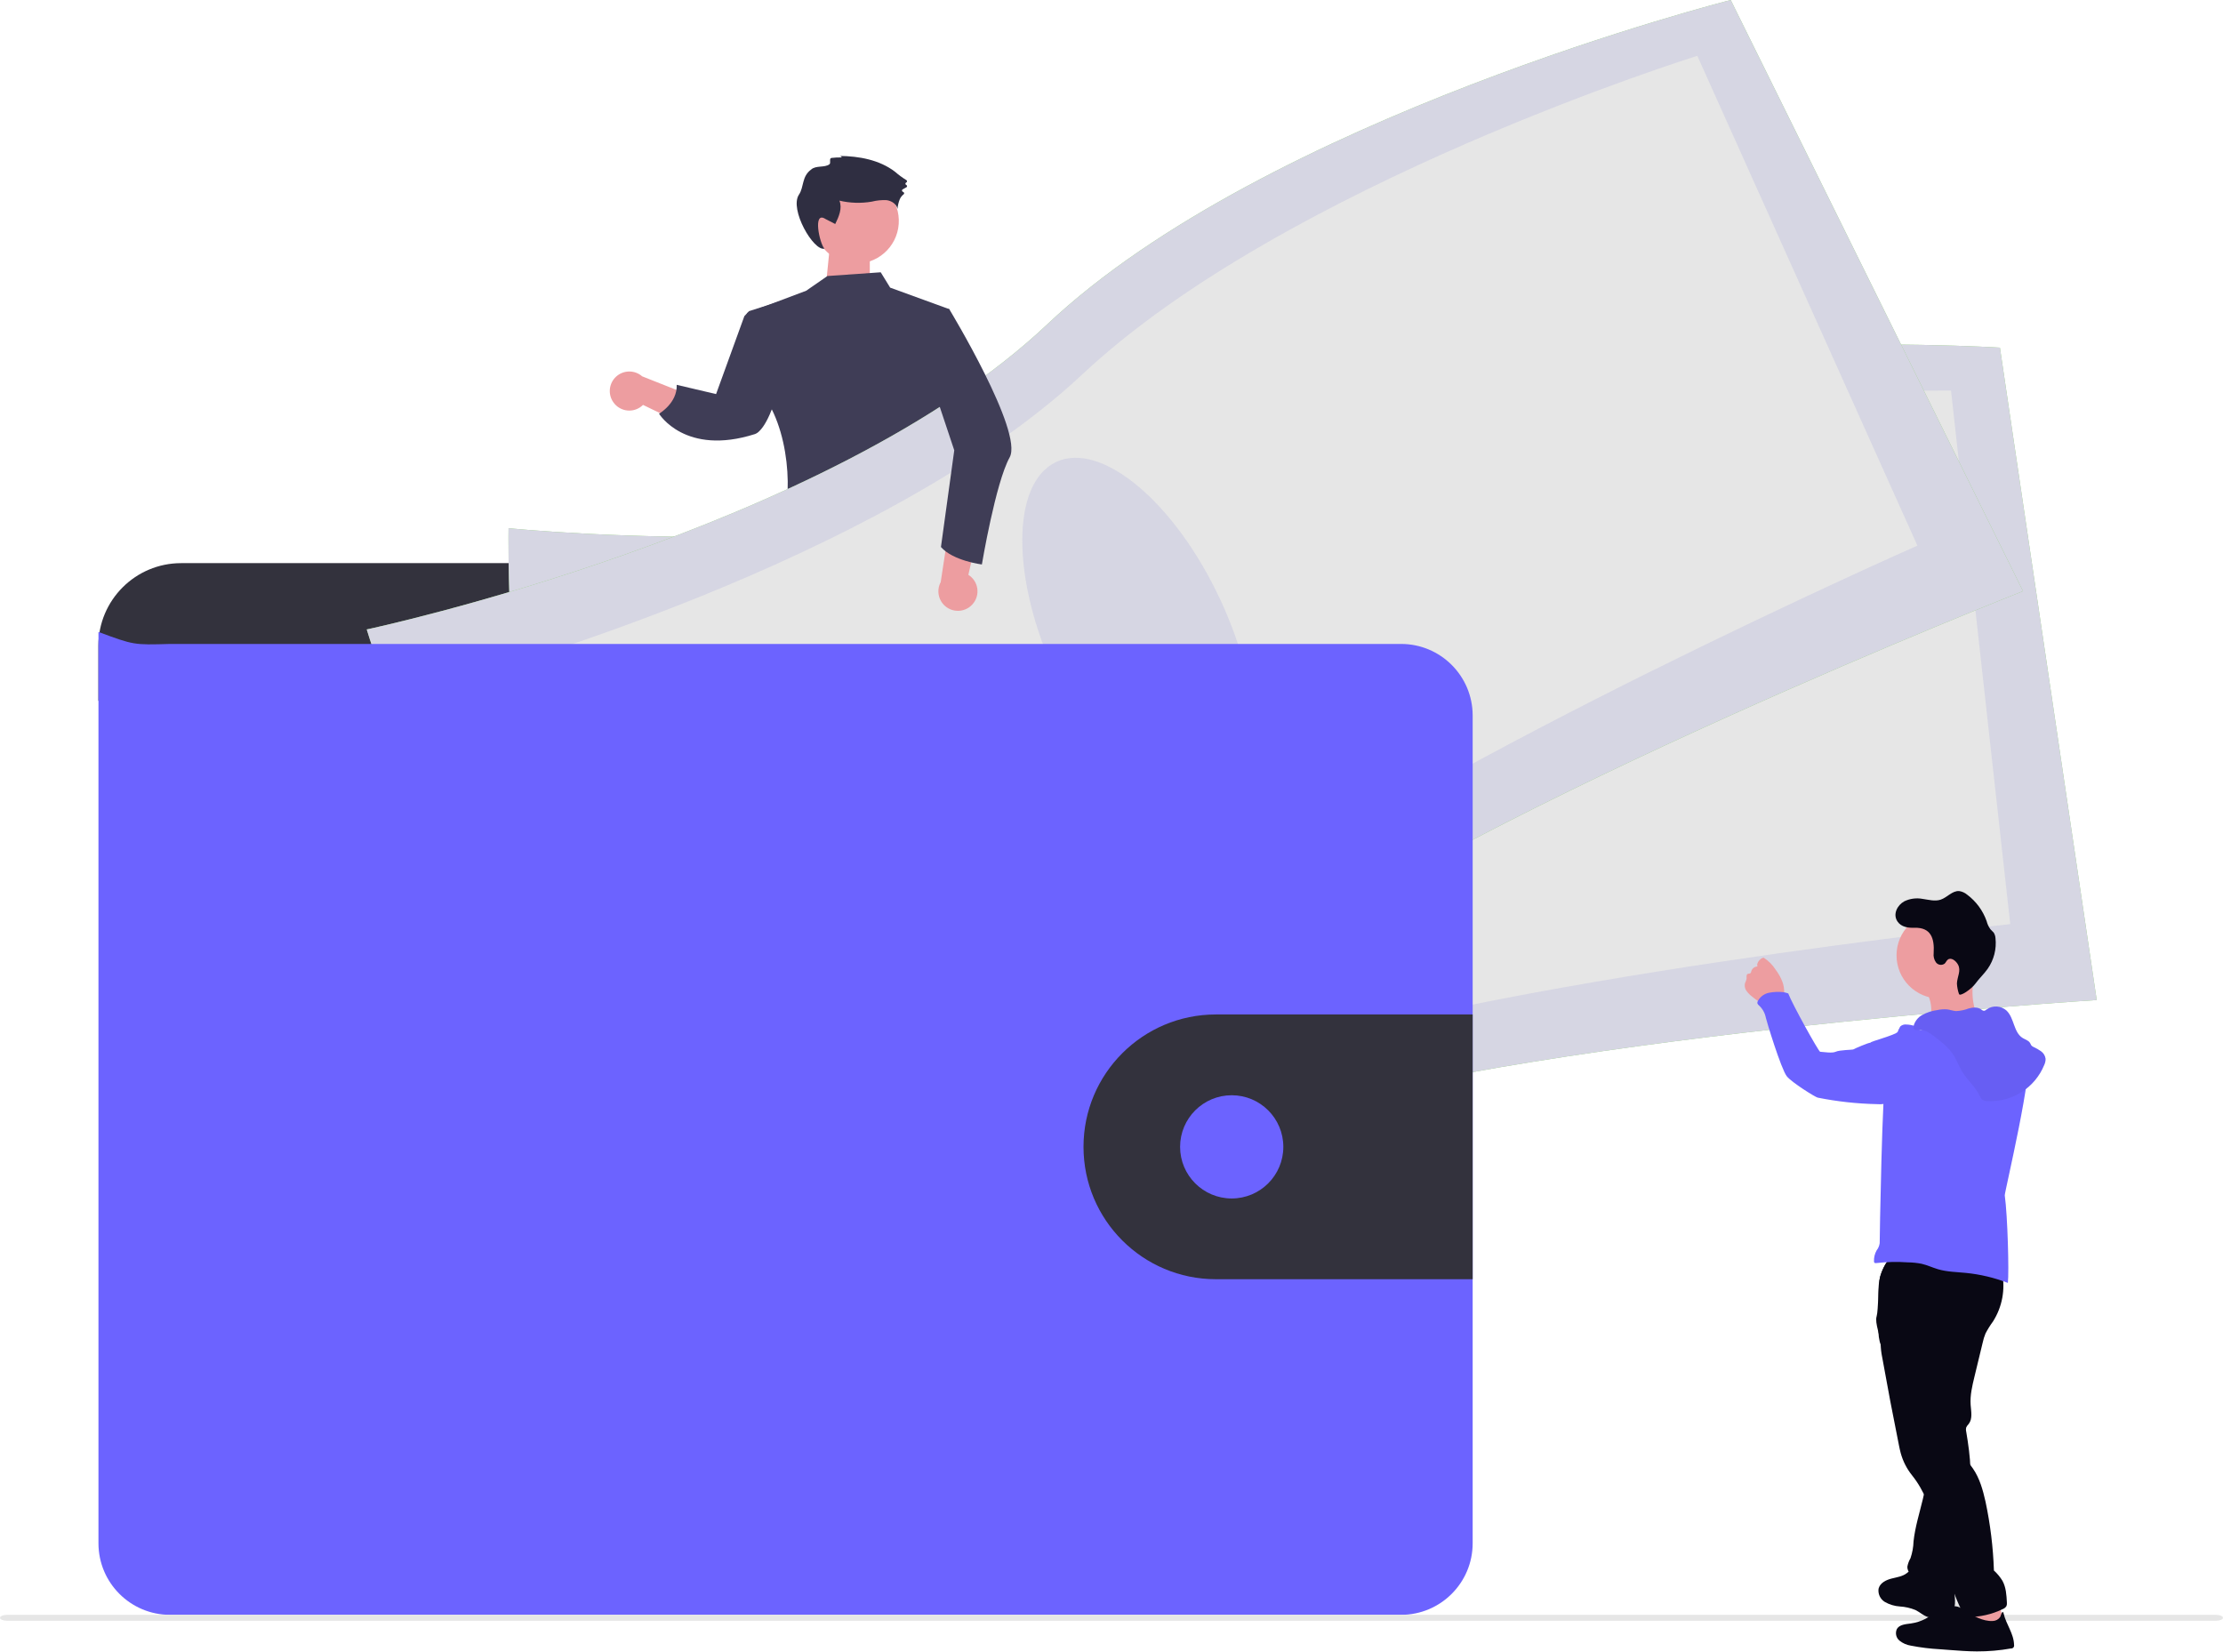
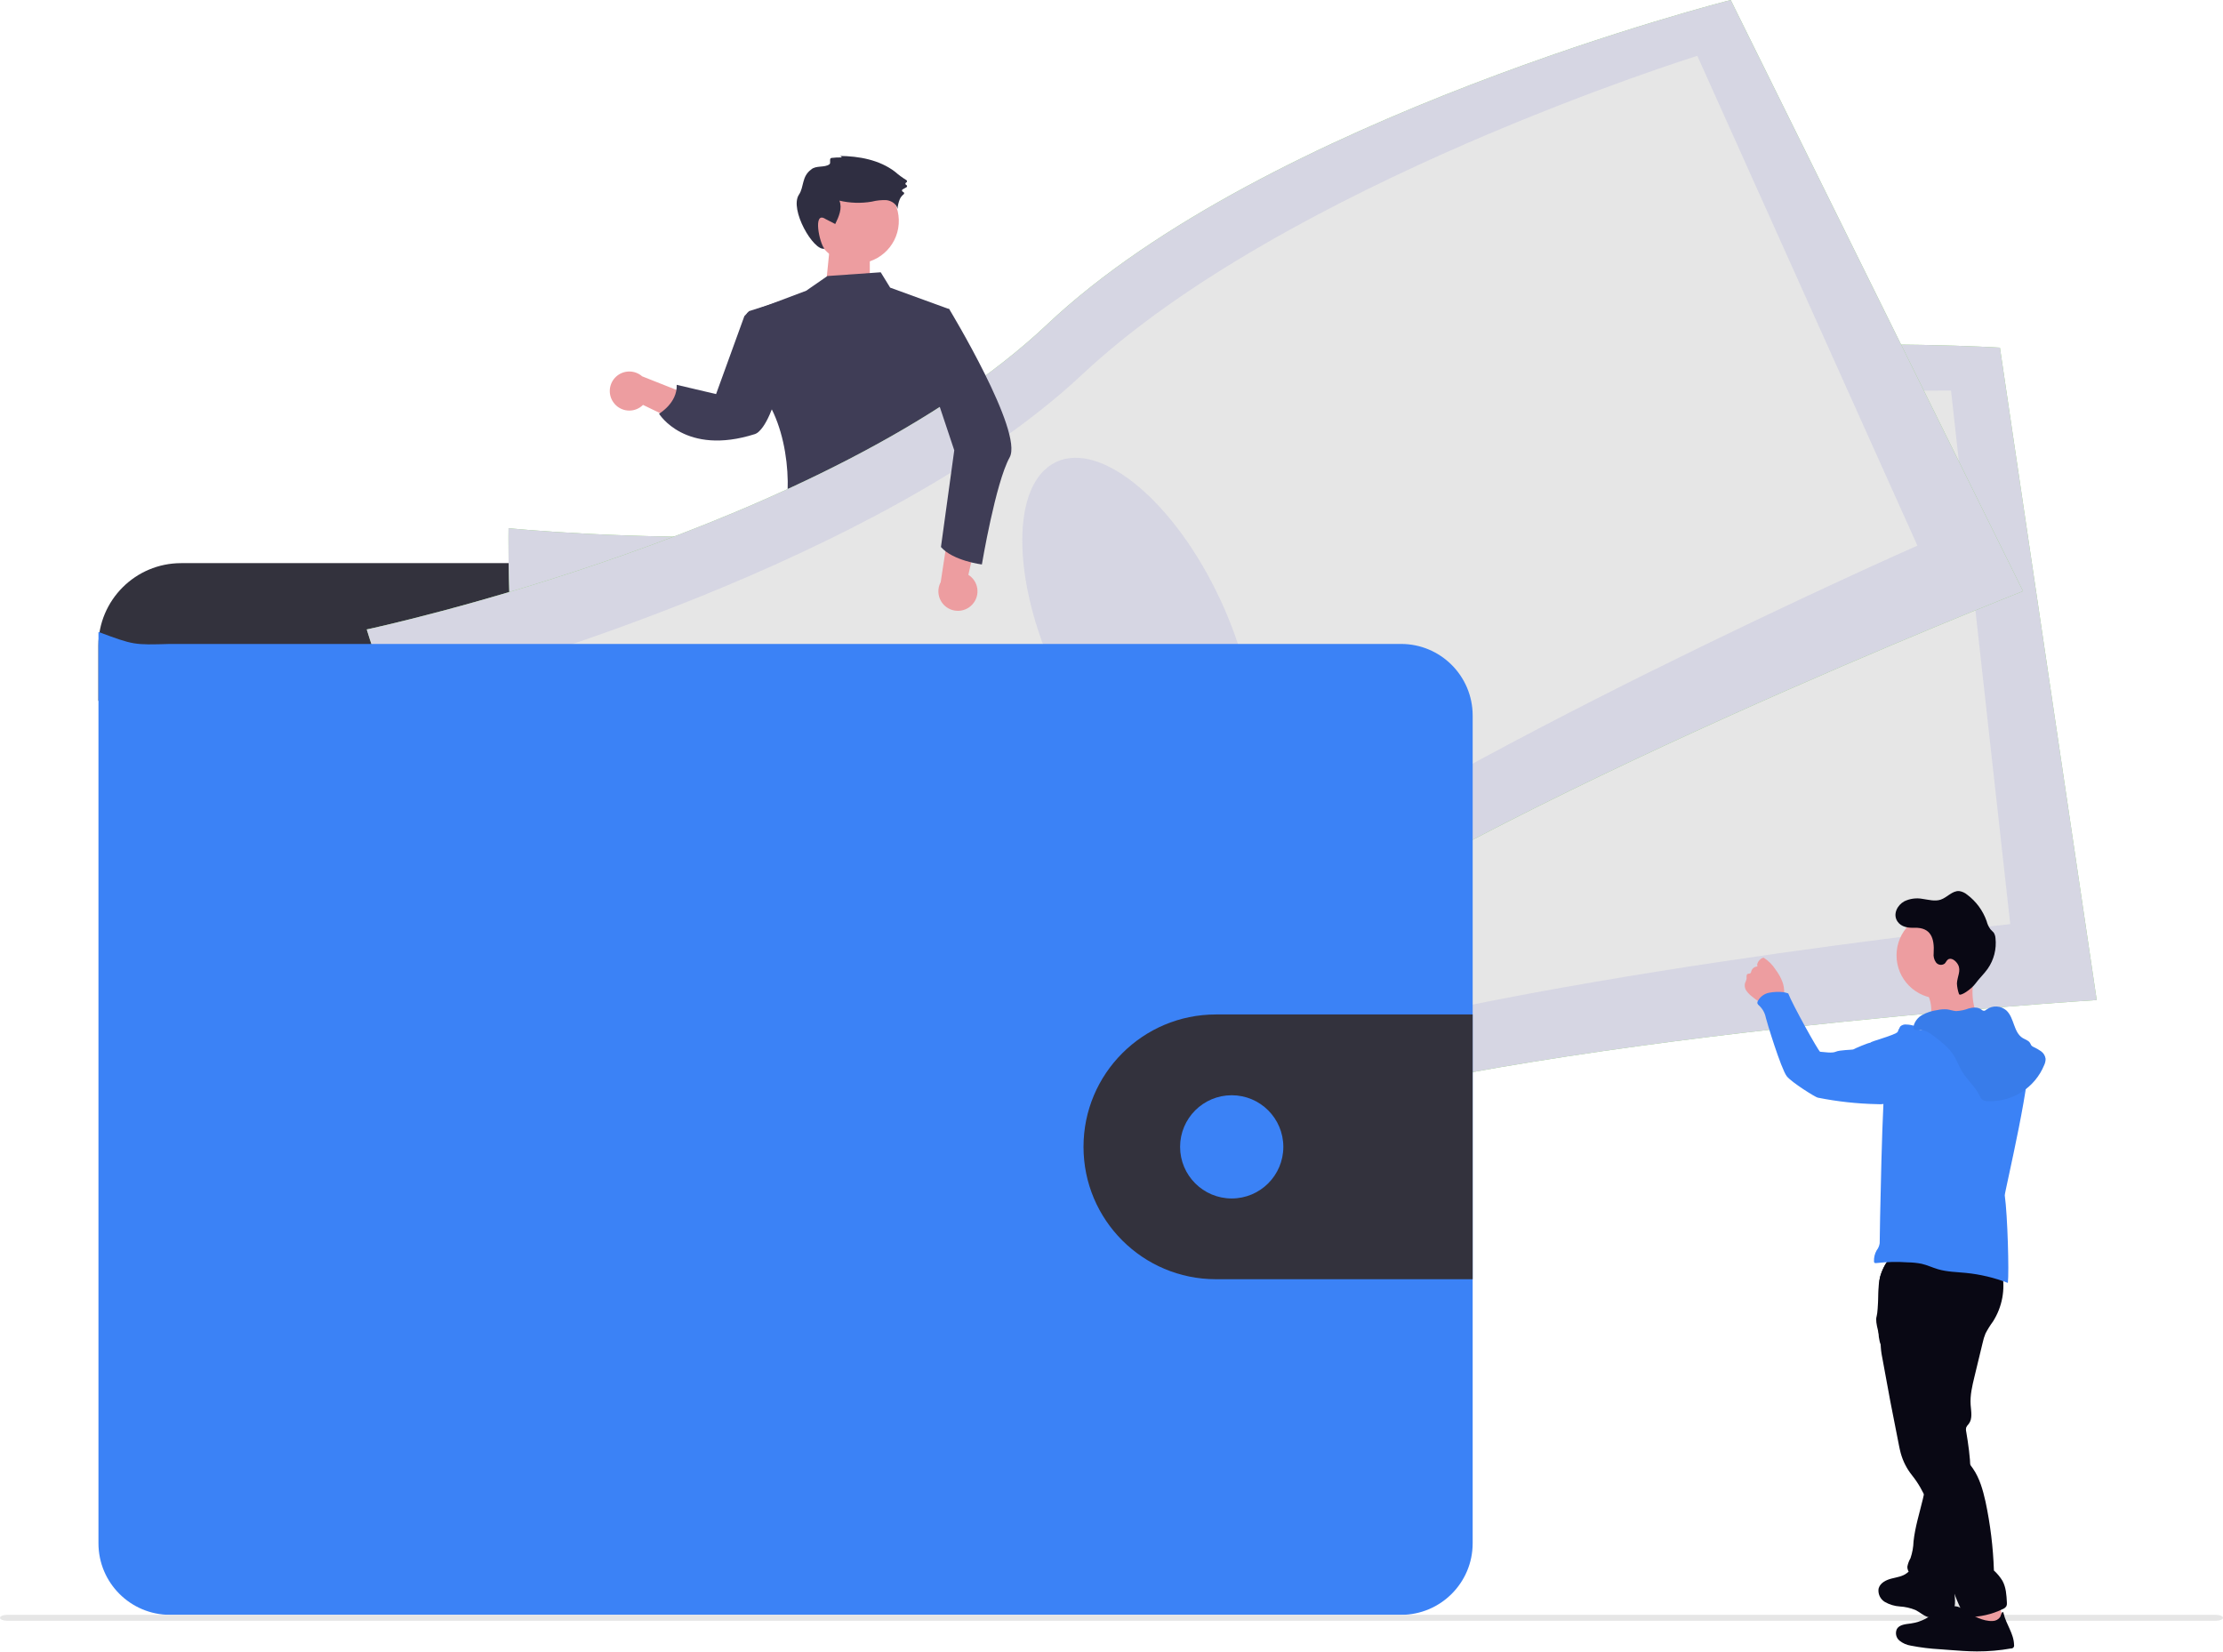
<svg xmlns="http://www.w3.org/2000/svg" width="800.272" height="594.547" viewBox="0 0 800.272 594.547" role="img" artist="Katerina Limpitsouni" source="https://undraw.co/">
  <defs>
    <linearGradient id="a-30" x1="-145.593" y1="1" x2="-145.593" gradientUnits="objectBoundingBox">
      <stop offset="0" stop-color="gray" stop-opacity="0.251" />
      <stop offset="0.535" stop-color="gray" stop-opacity="0.122" />
      <stop offset="1" stop-color="gray" stop-opacity="0.102" />
    </linearGradient>
  </defs>
  <g transform="translate(-574.999 -229)">
    <g transform="translate(860.707 284.072)">
      <path d="M16.149,2.061H1.645L0,18.422H16.149Z" transform="translate(11.269 32.763)" fill="#ed9da0" />
      <ellipse cx="15.322" cy="15.322" rx="15.322" ry="15.322" transform="matrix(-0.998, -0.07, 0.07, -0.998, 36.755, 40.848)" fill="#ed9da0" />
      <path d="M24.174,33.253a.845.845,0,0,0,.813.483c-7.015.42-14.4-.4-20.272-4.264A30.578,30.578,0,0,0,.407,26.739a.464.464,0,0,1-.095-.79l.17-.133A.466.466,0,0,0,.33,25h0a.466.466,0,0,1-.117-.837l1.3-.842a.464.464,0,0,0,0-.78,2.316,2.316,0,0,0-.346-.176.465.465,0,0,1-.147-.781,4.628,4.628,0,0,0,1.26-1.842,11.866,11.866,0,0,0,.585-3.565c.449,1.741,2.349,2.766,4.144,2.871a18.231,18.231,0,0,0,5.293-.914,29.281,29.281,0,0,1,11.623-.447c-1.312-2.634-.205-5.776.909-8.5l3.606,1.546c4.953,2.8,1.5-9.031-.349-10.654C31.878-1.228,41.773,13.32,38.59,18.838c-1.656,2.871-.48,6.573-3.736,9.3-1.6,1.68-4.781.933-6.408,2.329-.64.549.336,2.019-.544,2.34A25.655,25.655,0,0,1,24.174,33.253Z" transform="matrix(-0.998, -0.07, 0.07, -0.998, 39.116, 36.487)" fill="#2f2e41" />
    </g>
    <path d="M51.518,0l3,5.743,20.724,9.239L69.791,67.7,67.5,73.159,68.737,77.9,65.75,81.4c3,2.713,3.379,5.552,1.748,8.489l-9.544,2.186S4.89,96.793,9.362,88.573c4.886-8.982,6.131-35.51-4.656-49.685C-4.452,26.852,2.579,11.236,2.579,11.236L24.3,4.744,32.292,0Z" transform="matrix(0.998, -0.07, 0.07, 0.998, 840.642, 330.637)" fill="#3f3d56" />
    <path d="M1.022,10.672A6.987,6.987,0,0,0,11.6,12.354L33.14,24.706l-.8-12.877L12.008,2.073a7.025,7.025,0,0,0-10.986,8.6Z" transform="matrix(0.998, -0.07, 0.07, 0.998, 794.043, 363.258)" fill="#ed9da0" />
    <path d="M52.922,0C50.11,12.482,42.9,41.626,35.583,47.721a4.268,4.268,0,0,1-1.628.961C8.24,54.947,0,38.967,0,38.967s6.891-3.358,7.066-9.923l13.9,4.312L33.079,6.092,34.862,4.43l.01-.01Z" transform="matrix(0.998, -0.07, 0.07, 0.998, 809.525, 339.056)" fill="#3f3d56" />
-     <path d="M504.222,543.326c5.728.734,11.671,1.2,17.157-.579.864-.268,1.814-.864,1.728-1.728a2.092,2.092,0,0,0-.389-.864,53.362,53.362,0,0,1-5.183-9.874.864.864,0,0,0-.32-.449.812.812,0,0,0-.553,0c-2.531.665-4.717,2.3-7.231,3a10.281,10.281,0,0,1-3.939.294c-1.14-.13-2.7-1.071-3.732-.95C502.347,535.949,503.781,539.473,504.222,543.326Z" transform="translate(410.41 54.747)" fill="#6c63ff" />
-     <path d="M629.009,531.3c3.775-2.592,7.688-5.313,9.917-9.313a1.615,1.615,0,0,0,.268-.8,1.66,1.66,0,0,0-.32-.778,32.1,32.1,0,0,0-8.06-8.7,23.506,23.506,0,0,0-4.492,4.147c-.95,1-3.576,2.592-3.6,4.121,0,.864,1,1.866,1.469,2.592.631.933,1.227,1.883,1.8,2.851C626.314,525.895,629.311,531.113,629.009,531.3Z" transform="translate(393.944 57.207)" fill="#6c63ff" />
+     <path d="M504.222,543.326c5.728.734,11.671,1.2,17.157-.579.864-.268,1.814-.864,1.728-1.728a2.092,2.092,0,0,0-.389-.864,53.362,53.362,0,0,1-5.183-9.874.864.864,0,0,0-.32-.449.812.812,0,0,0-.553,0c-2.531.665-4.717,2.3-7.231,3a10.281,10.281,0,0,1-3.939.294c-1.14-.13-2.7-1.071-3.732-.95C502.347,535.949,503.781,539.473,504.222,543.326Z" transform="translate(410.41 54.747)" fill="#3b82f6" />
+     <path d="M629.009,531.3c3.775-2.592,7.688-5.313,9.917-9.313a1.615,1.615,0,0,0,.268-.8,1.66,1.66,0,0,0-.32-.778,32.1,32.1,0,0,0-8.06-8.7,23.506,23.506,0,0,0-4.492,4.147c-.95,1-3.576,2.592-3.6,4.121,0,.864,1,1.866,1.469,2.592.631.933,1.227,1.883,1.8,2.851C626.314,525.895,629.311,531.113,629.009,531.3Z" transform="translate(393.944 57.207)" fill="#3b82f6" />
    <path d="M521.377,555.865a3.843,3.843,0,0,1-.691,2.505,3.4,3.4,0,0,1-1.451.864c-8.008,2.868-17.278-.708-25.268,2.117-1.641.579-3.2,1.417-4.846,1.97a26.368,26.368,0,0,1-6.047,1.071c-2.825.268-5.667.441-8.5.518a20.441,20.441,0,0,1-6.41-.562,7.7,7.7,0,0,1-4.915-3.9,3.74,3.74,0,0,1-.242-2.773,2.989,2.989,0,0,1,.527-.864,7.577,7.577,0,0,1,1.883-1.529l2.946-1.9a19.776,19.776,0,0,1,4.466-2.367c1.166-.38,2.4-.544,3.585-.864,4.138-1.209,7.3-4.492,10.237-7.645l4.008-4.276a4.035,4.035,0,0,1,1.391-1.114,3.854,3.854,0,0,1,1.728-.164,23.1,23.1,0,0,1,10.928,3.663,14.16,14.16,0,0,0,2.7,1.59c2.35.916,5.365.225,7.533-.933,1.028-.553.8-.864,1.235-1.849s1.486-1.615,2.4-.717a2.54,2.54,0,0,1,.57,1.089c.864,2.851.536,5.918.536,8.907a3.923,3.923,0,0,0,.173,1.382,7.823,7.823,0,0,0,.786,1.279,2.909,2.909,0,0,1,.164.328,8.786,8.786,0,0,1,.579,4.173Z" transform="translate(415.707 53.776)" fill="#514e7f" />
    <path d="M521.377,558.188a3.843,3.843,0,0,1-.691,2.505,3.4,3.4,0,0,1-1.451.864c-8.008,2.868-17.278-.708-25.268,2.117-1.641.579-3.2,1.417-4.846,1.97a26.368,26.368,0,0,1-6.047,1.071c-2.825.268-5.667.441-8.5.518a20.441,20.441,0,0,1-6.41-.562,7.7,7.7,0,0,1-4.915-3.9A3.74,3.74,0,0,1,463,560a2.989,2.989,0,0,1,.527-.864c.466.976.8,2.272,1.1,2.738a5.606,5.606,0,0,0,3.749,2.7,9.313,9.313,0,0,0,3.455-.441c7.257-1.8,14.971-1.823,21.942-4.544,2.393-.942,4.674-2.194,7.187-2.764s5.183-.415,7.775-.631c4.095-.328,8.06-1.564,12.094-2.212a8.785,8.785,0,0,1,.544,4.2Z" transform="translate(415.707 51.452)" fill="#464353" />
    <path d="M644.082,531.6c-.38,3.041-2.307,5.658-4.423,7.879s-4.509,4.216-6.194,6.773c-2.073,3.17-3.006,7.1-5.7,9.779a15.638,15.638,0,0,1-3.455,2.462,24.108,24.108,0,0,1-4.449,2.047c-4.026,1.287-8.362.994-12.569.682a11.306,11.306,0,0,1-3.991-.769,12.029,12.029,0,0,1-1.659-1.019,7.921,7.921,0,0,1-2.592-2.592,2.592,2.592,0,0,1-.251-1.883,4.424,4.424,0,0,1,1.2-1.831,28.505,28.505,0,0,1,3.041-2.738A18.2,18.2,0,0,0,607,546.934a11.161,11.161,0,0,0,1.529-3.456,30.652,30.652,0,0,0,1.114-6.609,20.945,20.945,0,0,1,.458-4.423c.639-2.281,2.333-4.319,2.142-6.678a1.668,1.668,0,0,1,.086-1.011,1.408,1.408,0,0,1,.795-.492,14.084,14.084,0,0,1,4.129-.959,4.812,4.812,0,0,1,3.836,1.5c.587.708.976,1.728,1.84,2a2.919,2.919,0,0,0,1.313.052c2.125-.216,4.371-.484,6.047-1.857a7.541,7.541,0,0,0,2.505-5.5c0-.786-.354-1.607.864-1.728.916-.121,1.641.864,2.108,1.469,1.685,2.255,3.412,4.613,4.043,7.36a2.168,2.168,0,0,1,.769-.147,3.343,3.343,0,0,1,2.756,1.408,5.486,5.486,0,0,1,.751,3.732Z" transform="translate(397.211 56.383)" fill="#514e7f" />
    <path d="M644.134,532.95c-.38,3.041-2.307,5.658-4.423,7.879s-4.509,4.216-6.194,6.773c-2.073,3.17-3.006,7.1-5.7,9.779a15.638,15.638,0,0,1-3.455,2.462,24.112,24.112,0,0,1-4.449,2.047c-4.026,1.287-8.362.994-12.569.682a11.308,11.308,0,0,1-3.991-.769,12.029,12.029,0,0,1-1.659-1.019,7.921,7.921,0,0,1-2.592-2.592,6.315,6.315,0,0,1,2.592-.622c1.866.1,3.231,1.866,5.019,2.41,2.548.769,5.088-1.028,7.671-1.641,1.685-.4,3.456-.294,5.123-.864a12.663,12.663,0,0,0,3.792-2.3,19.3,19.3,0,0,0,4.052-3.9,25.094,25.094,0,0,0,2.376-4.743,67.815,67.815,0,0,1,4.8-9.192,6.494,6.494,0,0,1,.976-1.279,13.585,13.585,0,0,1,1.322-.959c1.728-1.3,2.445-3.456,3.049-5.563a9.737,9.737,0,0,1,.682-1.857,3.343,3.343,0,0,1,2.756,1.408A5.485,5.485,0,0,1,644.134,532.95Z" transform="translate(397.16 55.034)" fill="#464353" />
    <path d="M556.62,320.79" transform="translate(402.942 83.196)" fill="#464353" />
    <path d="M486.434,366.83c1.14,4.319-.51,8.863-1.857,13.14a101.837,101.837,0,0,0-4.129,19.783,17.122,17.122,0,0,1-1.019,5c-.639,1.443-1.728,2.661-2.471,4.034-2.039,3.611-1.987,8.017-1.546,12.146.294,2.721.734,5.434,1.279,8.112.665,3.274,1.486,6.7.527,9.891,1.607-.354,2.7,1.728,2.592,3.361s-.631,3.456.156,4.864c1.987.726,2,3.456,1.944,5.572a46.864,46.864,0,0,0,1.382,10.885q4.509,21.683,9.572,43.246c7.3,2.263,15.826,4.622,22.789,1.486a4.57,4.57,0,0,0,2.885-2.9,5.063,5.063,0,0,0-.276-2.229l-3.3-12.008c-.8-2.9-1.607-5.9-1.184-8.881.32-2.22,1.287-4.613.2-6.574-.371-.674-.959-1.2-1.391-1.84-1.728-2.531-.821-5.918-.682-8.984a7.12,7.12,0,0,0-.138-2.056,10.263,10.263,0,0,0-.985-2.255,34.486,34.486,0,0,1-3.8-17.157,4.242,4.242,0,0,0-.3-2.237,7.231,7.231,0,0,1-.562-.916,2.505,2.505,0,0,1,.181-1.65,15.117,15.117,0,0,1-2.661-2.592,3.723,3.723,0,0,0,.639-5.823,1.944,1.944,0,0,0,.924-3.343c-.423-.294-.985-.423-1.287-.864-.466-.639-.086-1.529.294-2.212l2.013-3.637c1.5-2.7,1.84-6.047,3.455-8.639a64.745,64.745,0,0,0,5.321-12.146l5.814-16.042,3.913,3.4a12.371,12.371,0,0,1,3.214,3.663,15.809,15.809,0,0,1,1.045,4.388c1.434,8.708,6.911,16.258,8.941,24.836.449,1.909.752,3.913,1.849,5.546a12.082,12.082,0,0,1,1.054,1.59,8.43,8.43,0,0,1,.441,2.635,12.293,12.293,0,0,0,5.183,8.812c1.926,1.322,4.319,2.229,5.365,4.319a8.052,8.052,0,0,0,.864,1.84c.933,1.123,2.946,1.253,3.343,2.661.225.786-.19,1.728.25,2.419a2.29,2.29,0,0,0,.959.717l5.624,2.808c6.289,3.145,9.5,10.367,14.142,15.628a33.7,33.7,0,0,1,4.233,5.6c2,3.585,2.929,8.086,6.315,10.367A9.554,9.554,0,0,1,590,486.408c1.063,1.4.674,3.361.769,5.123s1.443,3.861,3.119,3.326a12.293,12.293,0,0,0,0,6.522A32.827,32.827,0,0,0,613.8,493.31c1.641-1.434,3.222-3.265,3.24-5.442a1.952,1.952,0,0,0-.242-1.08,3.084,3.084,0,0,0-1.27-.959c-5.261-2.851-6.842-9.459-9.5-14.824-2.324-4.734-5.762-8.812-8.639-13.209-6.254-9.459-10.522-20.906-19.981-27.152-2.082-1.374-4.5-2.592-5.546-4.864-.579-1.27-.648-2.721-1.106-4.034s-1.555-2.592-2.954-2.592c.778-1.9.622-4.216.674-6.272a7.921,7.921,0,0,0-.311-2.7,13.155,13.155,0,0,0-1.391-2.678,25.692,25.692,0,0,1-3.559-13.822c.069-2.5.51-5.071-.242-7.455-.38-1.2-1.045-2.3-1.5-3.456a21.6,21.6,0,0,1-1.08-6.5l-.518-8.3a40.846,40.846,0,0,0-1.071-8.207c-1.728-6.445-3.456-33.441-9.373-36.482s-16.085,17.735-22.746,18.141a29.621,29.621,0,0,0-8.639,1.667c-4.432,1.659-8.146,4.751-11.766,7.775l-12.25,10.289C491.436,363.288,489.293,365.327,486.434,366.83Z" transform="translate(414.03 82.898)" fill="#464353" />
    <path d="M635.755,393.427V382.7a29.786,29.786,0,0,0-29.786-29.778H182.246A29.786,29.786,0,0,0,152.46,382.7v19.783Z" transform="translate(457.958 78.823)" fill="#33323d" />
    <path d="M323.385,327.937s-1.209,75.036,12.094,99.726,19.005,132.1,19.005,132.1,139.464,14.427,236.65-17.277S895.116,497.81,895.116,497.81L860.267,262.931s-172.162-11.04-270.1,35.669S323.385,327.937,323.385,327.937Z" transform="translate(434.695 91.227)" fill="#8dd070" />
    <path d="M323.385,327.937s-1.209,75.036,12.094,99.726,19.005,132.1,19.005,132.1,139.464,14.427,236.65-17.277S895.116,497.81,895.116,497.81L860.267,262.931s-172.162-11.04-270.1,35.669S323.385,327.937,323.385,327.937Z" transform="translate(434.695 91.227)" fill="#d6d6e3" />
    <path d="M358.985,357.961s-4.363,61.914,6.583,81.7,11.455,108.1,11.455,108.1,125.513,5.823,214.794-24.569,276.9-50.1,276.9-50.1L847.394,281s-155.239-1.6-245.842,41.181S358.985,357.961,358.985,357.961Z" transform="translate(429.962 88.614)" fill="#e6e6e6" />
    <ellipse cx="32.585" cy="69.888" rx="32.585" ry="69.888" transform="translate(980.522 441.956) rotate(-7.1)" opacity="0.1" />
    <path d="M264.29,344.851s21.865,71.788,42.079,91.208,58.605,119.9,58.605,119.9,137.175-29.069,219.943-89.092,275.628-135.8,275.628-135.8L755.317,118.23S588.071,160.56,509.2,235.069,264.29,344.851,264.29,344.851Z" transform="translate(442.735 110.77)" fill="#8dd070" />
    <path d="M264.29,344.851s21.865,71.788,42.079,91.208,58.605,119.9,58.605,119.9,137.175-29.069,219.943-89.092,275.628-135.8,275.628-135.8L755.317,118.23S588.071,160.56,509.2,235.069,264.29,344.851,264.29,344.851Z" transform="translate(442.735 110.77)" fill="#d6d6e3" />
    <path d="M308,364.639s14.85,60.273,31.341,75.736S383.4,539.721,383.4,539.721s121.236-32.983,196.886-89.308S828.468,317.834,828.468,317.834L749.242,141.5S601.01,187.605,527.9,256.128,308,364.639,308,364.639Z" transform="translate(436.785 107.602)" fill="#e6e6e6" />
    <ellipse cx="32.585" cy="69.888" rx="32.585" ry="69.888" transform="translate(925.727 409.056) rotate(-24.97)" fill="#d6d6e3" />
-     <path d="M647.2,411.654V709.692a25.778,25.778,0,0,1-25.778,25.769H178.251a25.769,25.769,0,0,1-25.761-25.769V381.6c12.7,4.708,12.7,4.708,25.761,4.319H621.419A25.778,25.778,0,0,1,647.2,411.654Z" transform="translate(457.954 74.919)" fill="#6c63ff" />
+     <path d="M647.2,411.654V709.692a25.778,25.778,0,0,1-25.778,25.769H178.251a25.769,25.769,0,0,1-25.761-25.769V381.6c12.7,4.708,12.7,4.708,25.761,4.319H621.419A25.778,25.778,0,0,1,647.2,411.654Z" transform="translate(457.954 74.919)" fill="#3b82f6" />
    <path d="M703.075,541v95.329H610.64a47.658,47.658,0,1,1,0-95.316Z" transform="translate(402.076 53.22)" fill="#33323d" />
-     <circle cx="18.582" cy="18.582" r="18.582" transform="translate(999.828 623.316)" fill="#6c63ff" />
+     <circle cx="18.582" cy="18.582" r="18.582" transform="translate(999.828 623.316)" fill="#3b82f6" />
    <g transform="matrix(0.998, -0.07, 0.07, 0.998, 905.635, 339.779)">
      <path d="M11.926,34.447a6.987,6.987,0,0,0-.734-10.688L18.4,0,6.032,3.67l-4.95,22a7.025,7.025,0,0,0,10.843,8.778Z" transform="translate(0 73.394)" fill="#ed9da0" />
      <path d="M3.5,0,9.216,1.329s23.617,45.95,17.926,54.705S14.479,93.777,14.479,93.777,4.167,91.727.227,86.474L7.442,52.095,0,23.2Z" transform="translate(1.825 0)" fill="#3f3d56" />
    </g>
    <path d="M1139.212,723.136h-795.2c-1.4,0-2.534-.478-2.534-1.068S342.609,721,344.008,721h795.2c1.4,0,2.534.478,2.534,1.068S1140.614,723.136,1139.212,723.136Z" transform="translate(233.525 89.38)" fill="#e6e6e6" />
    <g transform="translate(1203.088 543.252)">
      <path d="M278.269,794.046a.252.252,0,0,1,.055.027c-.651-1.406-1.258-2.828-1.811-4.272-.066-.17-.126-.345-.191-.514.005.044.005.087.011.137.016.274.038.547.06.826.033.432.06.87.066,1.307.005.137.005.268.005.4a8,8,0,0,1-.164,1.586h.022c.137.011.263.016.394.038a5.355,5.355,0,0,1,1.493.427A.328.328,0,0,1,278.269,794.046Z" transform="translate(-200.744 -529.63)" fill="url(#a-30)" />
      <path d="M264.421,393.522c-.059,2.284-.832,4.5-.954,6.777,6.727.335,13.362-2.929,20.023-1.929-1.862-1.2-2.857-3.376-3.443-5.514a22.867,22.867,0,0,1-.657-8.472,3.722,3.722,0,0,1,.084-.469c.247-1.117.887-2.7.715-3.577-.226-1.163-1.322-.933-2.309-.866a86.484,86.484,0,0,0-8.978,1.159c-.774.134-8.313,2.016-8.426,1.82a35.479,35.479,0,0,1,3.263,6.723A13.106,13.106,0,0,1,264.421,393.522Z" transform="translate(-197.254 -343.966)" fill="#ed9da0" />
      <path d="M392.769,380.854a9.832,9.832,0,0,0,2.054,2.071c.51.418,1.033.845,1.581,1.23a6.782,6.782,0,0,0,3.364,1.368c1.6.109,5-.833,6-2.2a3.977,3.977,0,0,0,.573-2.3,10.569,10.569,0,0,0-.552-3.213,17.908,17.908,0,0,0-2.594-4.694,13.818,13.818,0,0,0-4.171-4.171c-.574-.307-2.9,1.523-2.293,3.108a2.4,2.4,0,0,0-2.234,1.732,1.224,1.224,0,0,1-.3.7c-.276.222-.707.1-1.021.264-.556.3-.314,1.125-.372,1.753a8.2,8.2,0,0,1-.573,1.577,3.351,3.351,0,0,0,.54,2.778Z" transform="translate(-392.13 -338.356)" fill="#ed9da0" />
      <path d="M261.355,802.174a2.386,2.386,0,0,0-2.087-.315,77.426,77.426,0,0,1-11.734.949c-.492-2.4.936-4.738,1.4-7.146a6.446,6.446,0,0,1,.465-1.807,4.142,4.142,0,0,1,2.973-1.795c2.115-.446,5.42-1.233,6.6.9C260.387,795.53,260.84,799.319,261.355,802.174Z" transform="translate(-167.984 -530.652)" fill="#ed9da0" />
      <path d="M281.967,784.892a12.385,12.385,0,0,0,5.489,1.673,17.565,17.565,0,0,1,5.627,1.284c1.5.74,2.761,1.954,4.347,2.485a9.056,9.056,0,0,0,4.514.071c1.782-.335,3.682-.983,4.644-2.523.858-1.368.766-3.1.648-4.715q-.207-2.73-.406-5.468a2.6,2.6,0,0,0-.339-1.322c-1.289-1.878-4.422.787-6.1.782a11.793,11.793,0,0,1-7.426-3.2,2.254,2.254,0,0,0-.577-.435c-.757-.339-1.514.289-2.188.837-.075.063-.151.126-.226.184-1.552,1.23-3.636,1.481-5.552,1.979s-3.974,1.5-4.568,3.393a2.886,2.886,0,0,0-.092.364A4.791,4.791,0,0,0,281.967,784.892Z" transform="translate(-231.589 -522.445)" fill="#090814" />
      <path d="M292.392,571.8a23.95,23.95,0,0,1-3.283,17.672,33.012,33.012,0,0,0-2.668,4.278,19.447,19.447,0,0,0-1.041,3.39l-2.957,12.239c-.8,3.3-1.6,6.672-1.362,10.063.167,2.362.763,5.019-.694,6.887a5.077,5.077,0,0,0-.88,1.207,3.055,3.055,0,0,0-.015,1.59c1.5,8.886,2.605,18.175-.1,26.771-2.449,7.791-2.589,16.424-4.671,24.321a5.426,5.426,0,0,1-1.294,2.7,4.241,4.241,0,0,1-1.939.922c-3.069.73-6.309-.125-9.171-1.452-2.012-.932-4.177-2.567-4-4.777a9.686,9.686,0,0,1,1.113-2.942,20.791,20.791,0,0,0,1.1-6.079c.554-5.164,2.146-10.15,3.349-15.2s2.021-10.332,1-15.425a134.931,134.931,0,0,0-9.924-30.528,3.682,3.682,0,0,0-.909-1.367,9.39,9.39,0,0,1-1.286-.878,3.882,3.882,0,0,1-.589-1.6c-.448-1.612-1.777-2.8-2.668-4.217-2.25-3.575-1.537-8.157-1.454-12.381.081-4.107-.51-8.252.163-12.3s2.995-8.195,6.9-9.464a14.85,14.85,0,0,1,6.052-.286C271.9,565.994,282.324,567.943,292.392,571.8Z" transform="translate(-199.749 -427.926)" fill="#090814" />
      <path d="M247.167,599.192a25.657,25.657,0,0,0,.54,4.748q2.837,15.908,6.045,31.749c.188.916.372,1.832.619,2.732a22.154,22.154,0,0,0,4.1,8.058c8.915,11.112,9.685,27.248,14.521,40.648.326.908.653,1.816,1,2.711a67.708,67.708,0,0,0,2.983,6.656,1.9,1.9,0,0,0,.615.795,1.824,1.824,0,0,0,.971.188,28.333,28.333,0,0,0,12.563-2.857,2.6,2.6,0,0,0,1.335-1.109,2.681,2.681,0,0,0,.142-1.276c-.134-2.657-.3-5.409-1.565-7.744a16.522,16.522,0,0,0-3.1-3.753,142.3,142.3,0,0,0-3.033-24.834c-.941-4.163-2.1-8.371-4.522-11.89-1.782-2.6-4.339-5.163-4.025-8.3.138-1.376.715-3.092-.406-3.9-.489-.356-1.213-.4-1.544-.908a1.722,1.722,0,0,1-.218-.778,19.214,19.214,0,0,1,.4-6.43,33.918,33.918,0,0,0,.958-4.192,5.285,5.285,0,0,0-1.054-4.05c-.059-2.862.021-5.832-.038-8.689a16.114,16.114,0,0,1,.4-4.853c.217-.749.548-1.464.715-2.23.6-2.749-.9-6.041.883-8.221a12.074,12.074,0,0,1,2.853-2.008,10.471,10.471,0,0,0,3.916-5.631,31.078,31.078,0,0,0,1.109-6.895,7.1,7.1,0,0,0,.017-1.489,2.729,2.729,0,0,0-.2-.745c-.552-1.243-2.037-1.724-3.359-2.042a108.792,108.792,0,0,0-25.654-3c-3.2-2.176-5-1.4-6.351.908a23.825,23.825,0,0,0-1.807,4.414c-.619,1.87-.657,12.338-1.259,14.216C244.933,591.641,247.2,596.628,247.167,599.192Z" transform="translate(-198.22 -429.563)" fill="#090814" />
      <ellipse cx="15.535" cy="15.535" rx="15.535" ry="15.535" transform="translate(54.655 14.165)" fill="#ed9da0" />
-       <path d="M245.9,411.705c.677.784,1.586,1.647,2.591,1.395a3.537,3.537,0,0,0,1.008-.54c1.791-1.154,3.989-1.425,6.1-1.742A89.948,89.948,0,0,0,268.145,408a12.806,12.806,0,0,1,3.713-.755c2.633.014,4.967,1.764,6.617,3.816s2.819,4.453,4.438,6.529c1.154,1.479,2.528,2.783,3.6,4.319,2.72,3.877-8.3,49.987-8.149,50.765,1.031,7.337,1.574,27.761,1.12,31.524a57.663,57.663,0,0,0-15.138-3.6c-3.338-.327-6.739-.369-9.96-1.306-2.012-.585-3.919-1.512-5.962-1.978a27.483,27.483,0,0,0-5.027-.513,59.466,59.466,0,0,0-11.157.25c-.3.044-.662.068-.84-.175a.786.786,0,0,1-.112-.439,7.429,7.429,0,0,1,.953-3.955,5.415,5.415,0,0,0,1.1-2.593c-.034-.444.926-58.5,2.3-60.977a31.965,31.965,0,0,0,3.878-9.055c.429-2.14.414-4.344.72-6.505a2.841,2.841,0,0,1,.549-1.519,2.765,2.765,0,0,1,2.211-.657A9.788,9.788,0,0,1,245.9,411.705Z" transform="translate(-184.747 -356.573)" fill="#6c63ff" />
-       <path d="M359.894,429.494a10.952,10.952,0,0,1-3.272,3.087,10.5,10.5,0,0,1-5.1.782,121.858,121.858,0,0,1-21.31-2.341c-.8-.138-9.374-5.463-11.132-7.7-2.091-2.7-7.351-20.062-7.535-21.051a8.053,8.053,0,0,0-2.465-4.434,1.617,1.617,0,0,1-.586-.779,1.256,1.256,0,0,1,.14-.759,5.869,5.869,0,0,1,4.047-3.038,17.368,17.368,0,0,1,5.215-.207,12.174,12.174,0,0,1,1.708.454c1.378,3.734,10.981,21.024,11.484,21,1.373.085,4.337.587,5.582,0,1.413-.662,6.048-.689,6.295-.824.56-.327,5.6-2.509,6.256-2.439-.414-.368,9.127-2.769,9.785-3.915.233-.406.279-.957.676-1.205a1.3,1.3,0,0,1,.867-.1,8.473,8.473,0,0,1,2.621.8c1.345,5.262.639,10.726-.386,16.06a14.168,14.168,0,0,1-2.888,6.62Z" transform="translate(-303.934 -350.097)" fill="#6c63ff" />
-       <path d="M223.121,405.69a15.713,15.713,0,0,1,5.56-1.83,11.716,11.716,0,0,1,3.538-.254c1.094.137,2.143.559,3.244.62a14.449,14.449,0,0,0,4.517-.949c1.492-.408,3.215-.564,4.472.338a1.931,1.931,0,0,0,.973.517,1.7,1.7,0,0,0,1.006-.493,5.732,5.732,0,0,1,7.143.376c2.848,2.671,2.526,7.889,5.864,9.915.92.558,2.1.854,2.634,1.786a6.586,6.586,0,0,0,.454.859,2.328,2.328,0,0,0,.8.572,15.592,15.592,0,0,1,2.752,1.582,3.935,3.935,0,0,1,1.584,2.655,5,5,0,0,1-.486,2.233,20.948,20.948,0,0,1-20.357,13.017,3.222,3.222,0,0,1-2.133-.666,4.024,4.024,0,0,1-.747-1.231c-1.569-3.29-4.517-5.719-6.388-8.848-1.115-1.864-1.831-3.95-2.993-5.786-1.76-2.784-4.437-4.84-7.057-6.836-1.478-1.125-3.122-2.306-4.979-2.228-1.654.07-2.858.159-2.251-1.87A6.5,6.5,0,0,1,223.121,405.69Z" transform="translate(-159.349 -354.456)" fill="#6c63ff" />
+       <path d="M245.9,411.705c.677.784,1.586,1.647,2.591,1.395a3.537,3.537,0,0,0,1.008-.54c1.791-1.154,3.989-1.425,6.1-1.742A89.948,89.948,0,0,0,268.145,408a12.806,12.806,0,0,1,3.713-.755c2.633.014,4.967,1.764,6.617,3.816s2.819,4.453,4.438,6.529c1.154,1.479,2.528,2.783,3.6,4.319,2.72,3.877-8.3,49.987-8.149,50.765,1.031,7.337,1.574,27.761,1.12,31.524a57.663,57.663,0,0,0-15.138-3.6c-3.338-.327-6.739-.369-9.96-1.306-2.012-.585-3.919-1.512-5.962-1.978a27.483,27.483,0,0,0-5.027-.513,59.466,59.466,0,0,0-11.157.25c-.3.044-.662.068-.84-.175a.786.786,0,0,1-.112-.439,7.429,7.429,0,0,1,.953-3.955,5.415,5.415,0,0,0,1.1-2.593c-.034-.444.926-58.5,2.3-60.977a31.965,31.965,0,0,0,3.878-9.055c.429-2.14.414-4.344.72-6.505a2.841,2.841,0,0,1,.549-1.519,2.765,2.765,0,0,1,2.211-.657A9.788,9.788,0,0,1,245.9,411.705Z" transform="translate(-184.747 -356.573)" fill="#3b82f6" />
+       <path d="M359.894,429.494a10.952,10.952,0,0,1-3.272,3.087,10.5,10.5,0,0,1-5.1.782,121.858,121.858,0,0,1-21.31-2.341c-.8-.138-9.374-5.463-11.132-7.7-2.091-2.7-7.351-20.062-7.535-21.051a8.053,8.053,0,0,0-2.465-4.434,1.617,1.617,0,0,1-.586-.779,1.256,1.256,0,0,1,.14-.759,5.869,5.869,0,0,1,4.047-3.038,17.368,17.368,0,0,1,5.215-.207,12.174,12.174,0,0,1,1.708.454c1.378,3.734,10.981,21.024,11.484,21,1.373.085,4.337.587,5.582,0,1.413-.662,6.048-.689,6.295-.824.56-.327,5.6-2.509,6.256-2.439-.414-.368,9.127-2.769,9.785-3.915.233-.406.279-.957.676-1.205a1.3,1.3,0,0,1,.867-.1,8.473,8.473,0,0,1,2.621.8c1.345,5.262.639,10.726-.386,16.06a14.168,14.168,0,0,1-2.888,6.62Z" transform="translate(-303.934 -350.097)" fill="#3b82f6" />
+       <path d="M223.121,405.69a15.713,15.713,0,0,1,5.56-1.83,11.716,11.716,0,0,1,3.538-.254c1.094.137,2.143.559,3.244.62a14.449,14.449,0,0,0,4.517-.949c1.492-.408,3.215-.564,4.472.338a1.931,1.931,0,0,0,.973.517,1.7,1.7,0,0,0,1.006-.493,5.732,5.732,0,0,1,7.143.376c2.848,2.671,2.526,7.889,5.864,9.915.92.558,2.1.854,2.634,1.786a6.586,6.586,0,0,0,.454.859,2.328,2.328,0,0,0,.8.572,15.592,15.592,0,0,1,2.752,1.582,3.935,3.935,0,0,1,1.584,2.655,5,5,0,0,1-.486,2.233,20.948,20.948,0,0,1-20.357,13.017,3.222,3.222,0,0,1-2.133-.666,4.024,4.024,0,0,1-.747-1.231c-1.569-3.29-4.517-5.719-6.388-8.848-1.115-1.864-1.831-3.95-2.993-5.786-1.76-2.784-4.437-4.84-7.057-6.836-1.478-1.125-3.122-2.306-4.979-2.228-1.654.07-2.858.159-2.251-1.87A6.5,6.5,0,0,1,223.121,405.69Z" transform="translate(-159.349 -354.456)" fill="#3b82f6" />
      <path d="M223.121,405.69a15.713,15.713,0,0,1,5.56-1.83,11.716,11.716,0,0,1,3.538-.254c1.094.137,2.143.559,3.244.62a14.449,14.449,0,0,0,4.517-.949c1.492-.408,3.215-.564,4.472.338a1.931,1.931,0,0,0,.973.517,1.7,1.7,0,0,0,1.006-.493,5.732,5.732,0,0,1,7.143.376c2.848,2.671,2.526,7.889,5.864,9.915.92.558,2.1.854,2.634,1.786a6.586,6.586,0,0,0,.454.859,2.328,2.328,0,0,0,.8.572,15.592,15.592,0,0,1,2.752,1.582,3.935,3.935,0,0,1,1.584,2.655,5,5,0,0,1-.486,2.233,20.948,20.948,0,0,1-20.357,13.017,3.222,3.222,0,0,1-2.133-.666,4.024,4.024,0,0,1-.747-1.231c-1.569-3.29-4.517-5.719-6.388-8.848-1.115-1.864-1.831-3.95-2.993-5.786-1.76-2.784-4.437-4.84-7.057-6.836-1.478-1.125-3.122-2.306-4.979-2.228-1.654.07-2.858.159-2.251-1.87A6.5,6.5,0,0,1,223.121,405.69Z" transform="translate(-159.349 -354.456)" opacity="0.05" />
      <path d="M242.088,809.624a8.67,8.67,0,0,0,4.175,1.837,75.242,75.242,0,0,0,10.392,1.284c1.13.084,2.263.172,3.393.259,3.313.251,6.631.506,9.957.519a68.671,68.671,0,0,0,12.245-1.058,1.039,1.039,0,0,0,1.117-1.243c-.072-4.138-2.837-7.354-3.767-11.387-.385-1.657-1.095,1.154-1.229,1.309a3.4,3.4,0,0,1-2.7,1.435c-3.418.188-7.246-1.891-9.961-3.74a12.75,12.75,0,0,0-1.845-1.142,5.426,5.426,0,0,0-1.494-.427,9.018,9.018,0,0,0-5.083,1.029c-2.042,1.012-3.832,2.468-5.853,3.51a16.451,16.451,0,0,1-5.246,1.661c-1.849.255-4.058.376-5.008,1.979a.015.015,0,0,0,0,.013A3.517,3.517,0,0,0,242.088,809.624Z" transform="translate(-186.401 -533.229)" fill="#090814" />
      <path d="M261.541,372.83a2.871,2.871,0,0,1-1.073.4,3.46,3.46,0,0,1-2.863-.429Z" transform="translate(-173.735 -340.973)" opacity="0.1" />
      <path d="M37.057,24.738A10.638,10.638,0,0,1,31.227,27.8c-2.162.465-4.533.609-6.262,1.965-1.965,1.565-2.83,4.539-5.24,5.2a5.745,5.745,0,0,1-3.137-.249,20.3,20.3,0,0,1-9.825-6.55A8.411,8.411,0,0,0,4.5,25.9a16.359,16.359,0,0,1-1.559-.76,4.244,4.244,0,0,1-1.271-1.657A16.105,16.105,0,0,1,.547,12.175c.6-2.233,1.69-4.3,2.332-6.55S6.49-.895,7.184.166A13.808,13.808,0,0,1,9.149,3.441c.741,2.409.072,4.834,1.957,6.507,1.166,1.035,3.275,1.729,4.068.393.314-.517.295-1.172.563-1.71a2.245,2.245,0,0,1,3.079-.655,4.722,4.722,0,0,1,1.926,2.856c1.526,5.161,4.126,8.41,9.648,6.2,2.057-.825,4.48-1.382,6.458.033C39.454,18.928,38.924,22.616,37.057,24.738Z" transform="matrix(-0.94, -0.342, 0.342, -0.94, 83.817, 46.172)" fill="#090814" />
    </g>
  </g>
</svg>
